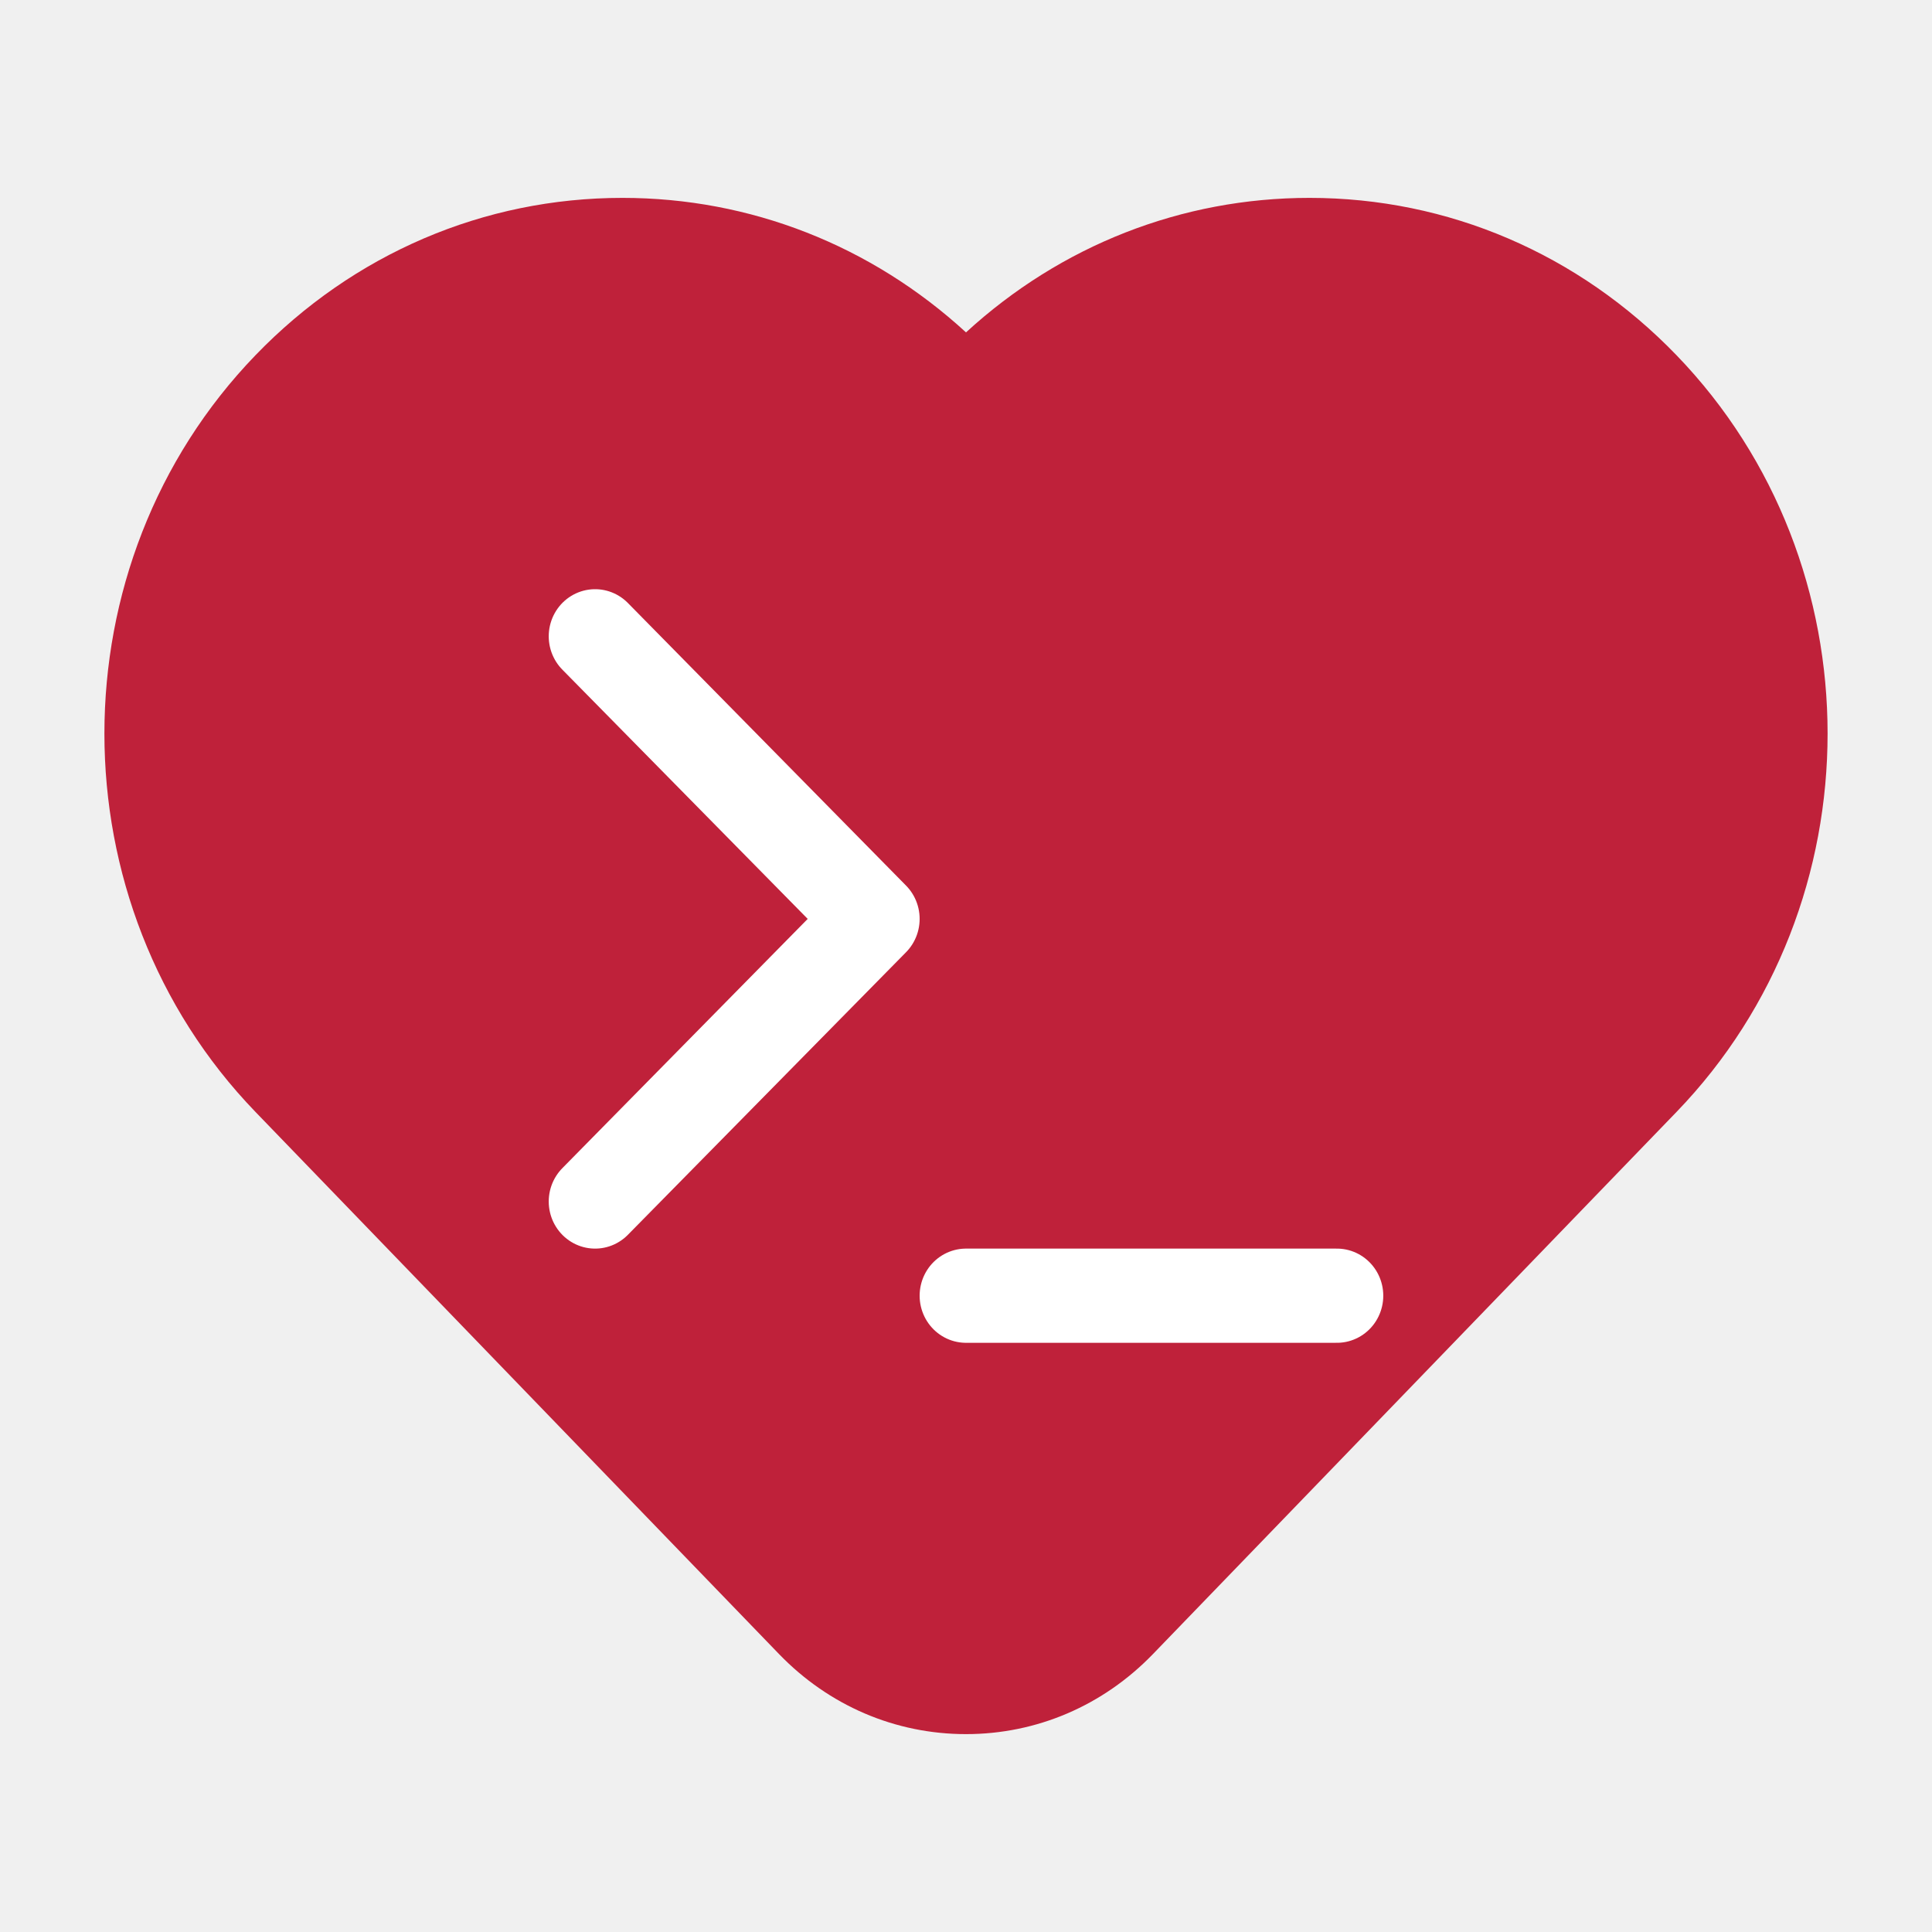
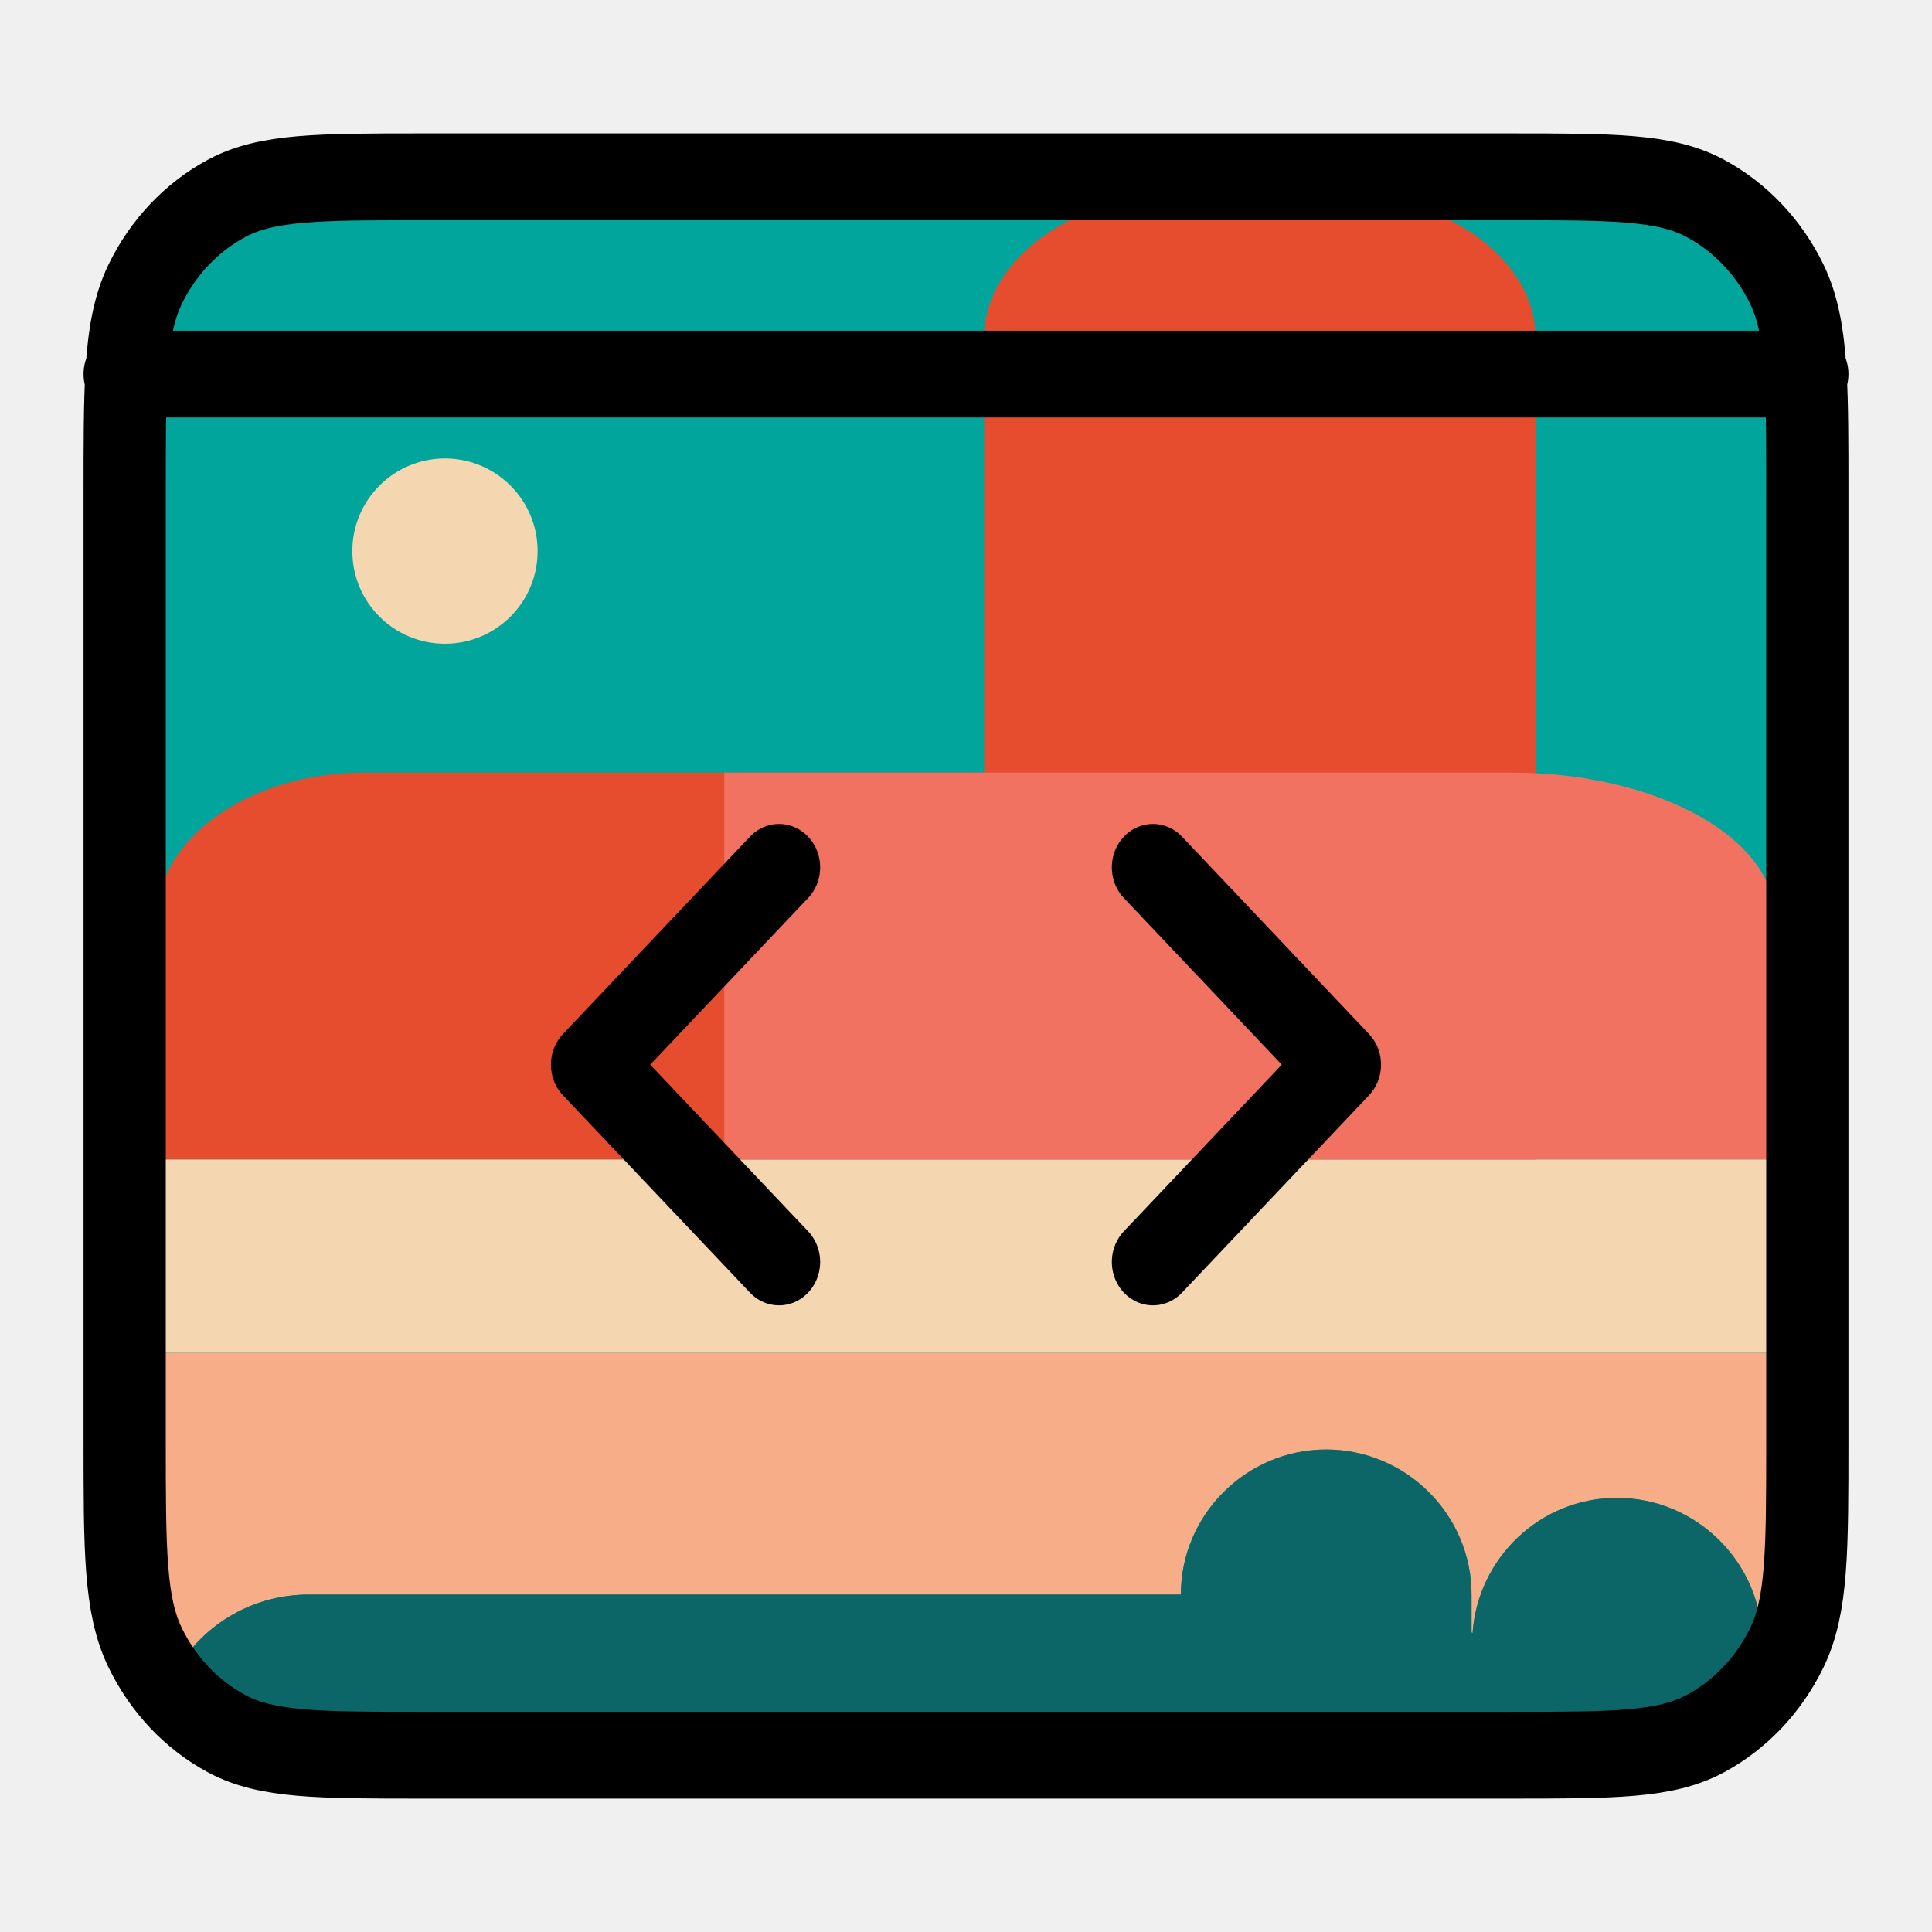
<svg xmlns="http://www.w3.org/2000/svg" width="100%" height="100%" viewBox="0 0 800 800" version="1.1" xml:space="preserve" style="fill-rule:evenodd;clip-rule:evenodd;stroke-linecap:round;stroke-linejoin:round;">
-   <g transform="matrix(1,0,0,1,18.6532,38.7831)">
-     <g id="XMLID_25_" transform="matrix(0.891915,0,0,0.906109,24.5809,-1.22662)">
-       <path d="M729.832,466.725C727.373,469.233 486.829,714.405 486.829,714.405C463.664,738.016 432.826,751.02 400,751.02C367.174,751.02 336.336,738.016 313.171,714.405L70.168,466.725C-23.389,371.368 -23.389,216.209 70.168,120.852C115.641,74.504 176.134,48.98 240.506,48.98C299.884,48.98 355.967,70.7 400,110.446C444.034,70.7 500.114,48.98 559.492,48.98C623.864,48.98 684.359,74.504 729.83,120.851C823.389,216.209 823.389,371.368 729.832,466.725Z" style="fill:rgb(191,33,58);fill-rule:nonzero;" />
+   <g transform="matrix(1,0,0,1,12.0757,60.1252)">
+     <g transform="matrix(1.17706,0,0,1.12568,-98.851,-51.5806)">
+       <g transform="matrix(0.711383,0,0,0.711383,129,63.1983)">
+         <path d="M800,725C800,766.25 766.25,800 725,800L75,800C33.75,800 0,766.25 0,725L0,75C0,33.75 33.75,0 75,0L725,0C766.25,0 800,33.75 800,75L800,725Z" style="fill:rgb(1,165,156);fill-rule:nonzero;" />
+       </g>
+       <g transform="matrix(0.711383,0,0,0.711383,129,63.1983)">
+         <path d="M0,500L0,600L800,600L800,500L0,500Z" style="fill:rgb(244,214,176);fill-rule:nonzero;" />
+       </g>
+       <g transform="matrix(0.711383,0,0,0.711383,129,63.1983)">
+         <path d="M0,725C0,738.7 4,751.425 10.475,762.5C23.525,740.225 47.45,725 75,725L506.25,725C506.25,683.75 538.6,650 578.125,650C617.65,650 650,683.75 650,725L650,744.575C650.15,744.725 650.325,744.825 650.5,744.975C653.025,706.1 684,675 721.875,675C761.4,675 793.75,708.75 793.75,750L793.75,754.725C797.725,745.6 800,735.55 800,725L800,600L0,600L0,725Z" style="fill:rgb(248,173,137);fill-rule:nonzero;" />
+       </g>
+       <g transform="matrix(0.711383,0,0,0.711383,129,63.1983)">
+         <path d="M793.75,754.725L793.75,750C793.75,708.75 761.4,675 721.875,675C684,675 653.025,706.1 650.5,744.975C650.35,744.825 650.175,744.725 650,744.575L650,725C650,683.75 617.65,650 578.125,650C538.6,650 506.25,683.75 506.25,725L75,725C47.45,725 23.525,740.225 10.475,762.5C23.525,784.775 47.45,800 75,800L725,800C755.7,800 782.175,781.275 793.75,754.725Z" style="fill:rgb(12,102,103);fill-rule:nonzero;" />
+       </g>
+       <g transform="matrix(0.969795,0,0,0.711383,129,63.1983)">
+         <path d="M500,500L500,75C500,33.75 466.25,0 425,0L375,0C333.75,0 300,33.75 300,75L300,300L75,300C33.75,300 0,333.75 0,375L0,500L500,500Z" style="fill:rgb(229,77,46);fill-rule:nonzero;" />
+       </g>
+       <g transform="matrix(1.23199,0,0,0.711383,-287.484,63.1983)">
+         <path d="M725,300L500,300L500,500L800,500L800,375C800,333.75 766.25,300 725,300Z" style="fill:rgb(242,114,97);fill-rule:nonzero;" />
+       </g>
+       <g transform="matrix(1.03319,0,0,1.08035,21.5073,-18.2126)">
+         <circle cx="202.046" cy="197.475" r="31.542" style="fill:rgb(244,214,176);" />
+       </g>
    </g>
-     <g transform="matrix(0.575938,0,0,0.585103,150.972,127.176)">
-       <g id="Layer1">
-         <path d="M133.333,566.667L333.333,366.667L133.333,166.667" style="fill:none;fill-rule:nonzero;stroke:white;stroke-width:66.67px;" />
-         <path d="M400,633.333L666.667,633.333" style="fill:none;fill-rule:nonzero;stroke:white;stroke-width:66.67px;" />
-       </g>
+     <g id="Vector" transform="matrix(1.16126,0,0,1.22549,-76.5813,-150.32)">
+       <path d="M100,200L100.64,200M100.64,200L699.363,200M100.64,200C100,210.479 100,223.397 100,240.007L100,560.007C100,597.343 100,615.987 107.266,630.247C113.658,642.79 123.849,653.017 136.393,659.407C150.64,666.667 169.3,666.667 206.565,666.667L593.437,666.667C630.7,666.667 649.333,666.667 663.58,659.407C676.123,653.017 686.35,642.79 692.74,630.247C700,616 700,597.367 700,560.103L700,239.897C700,223.34 700,210.456 699.363,200M100.64,200C101.438,186.923 103.232,177.643 107.266,169.727C113.658,157.182 123.849,146.991 136.393,140.6C150.654,133.333 169.336,133.333 206.673,133.333L593.34,133.333C630.677,133.333 649.32,133.333 663.58,140.6C676.123,146.991 686.35,157.182 692.74,169.727C696.773,177.643 698.567,186.923 699.363,200M699.363,200L700,200M466.667,366.667L533.333,433.333L466.667,500M333.333,500L266.667,433.333L333.333,366.667" style="fill:none;fill-rule:nonzero;stroke:black;stroke-width:29.32px;" />
    </g>
  </g>
</svg>
